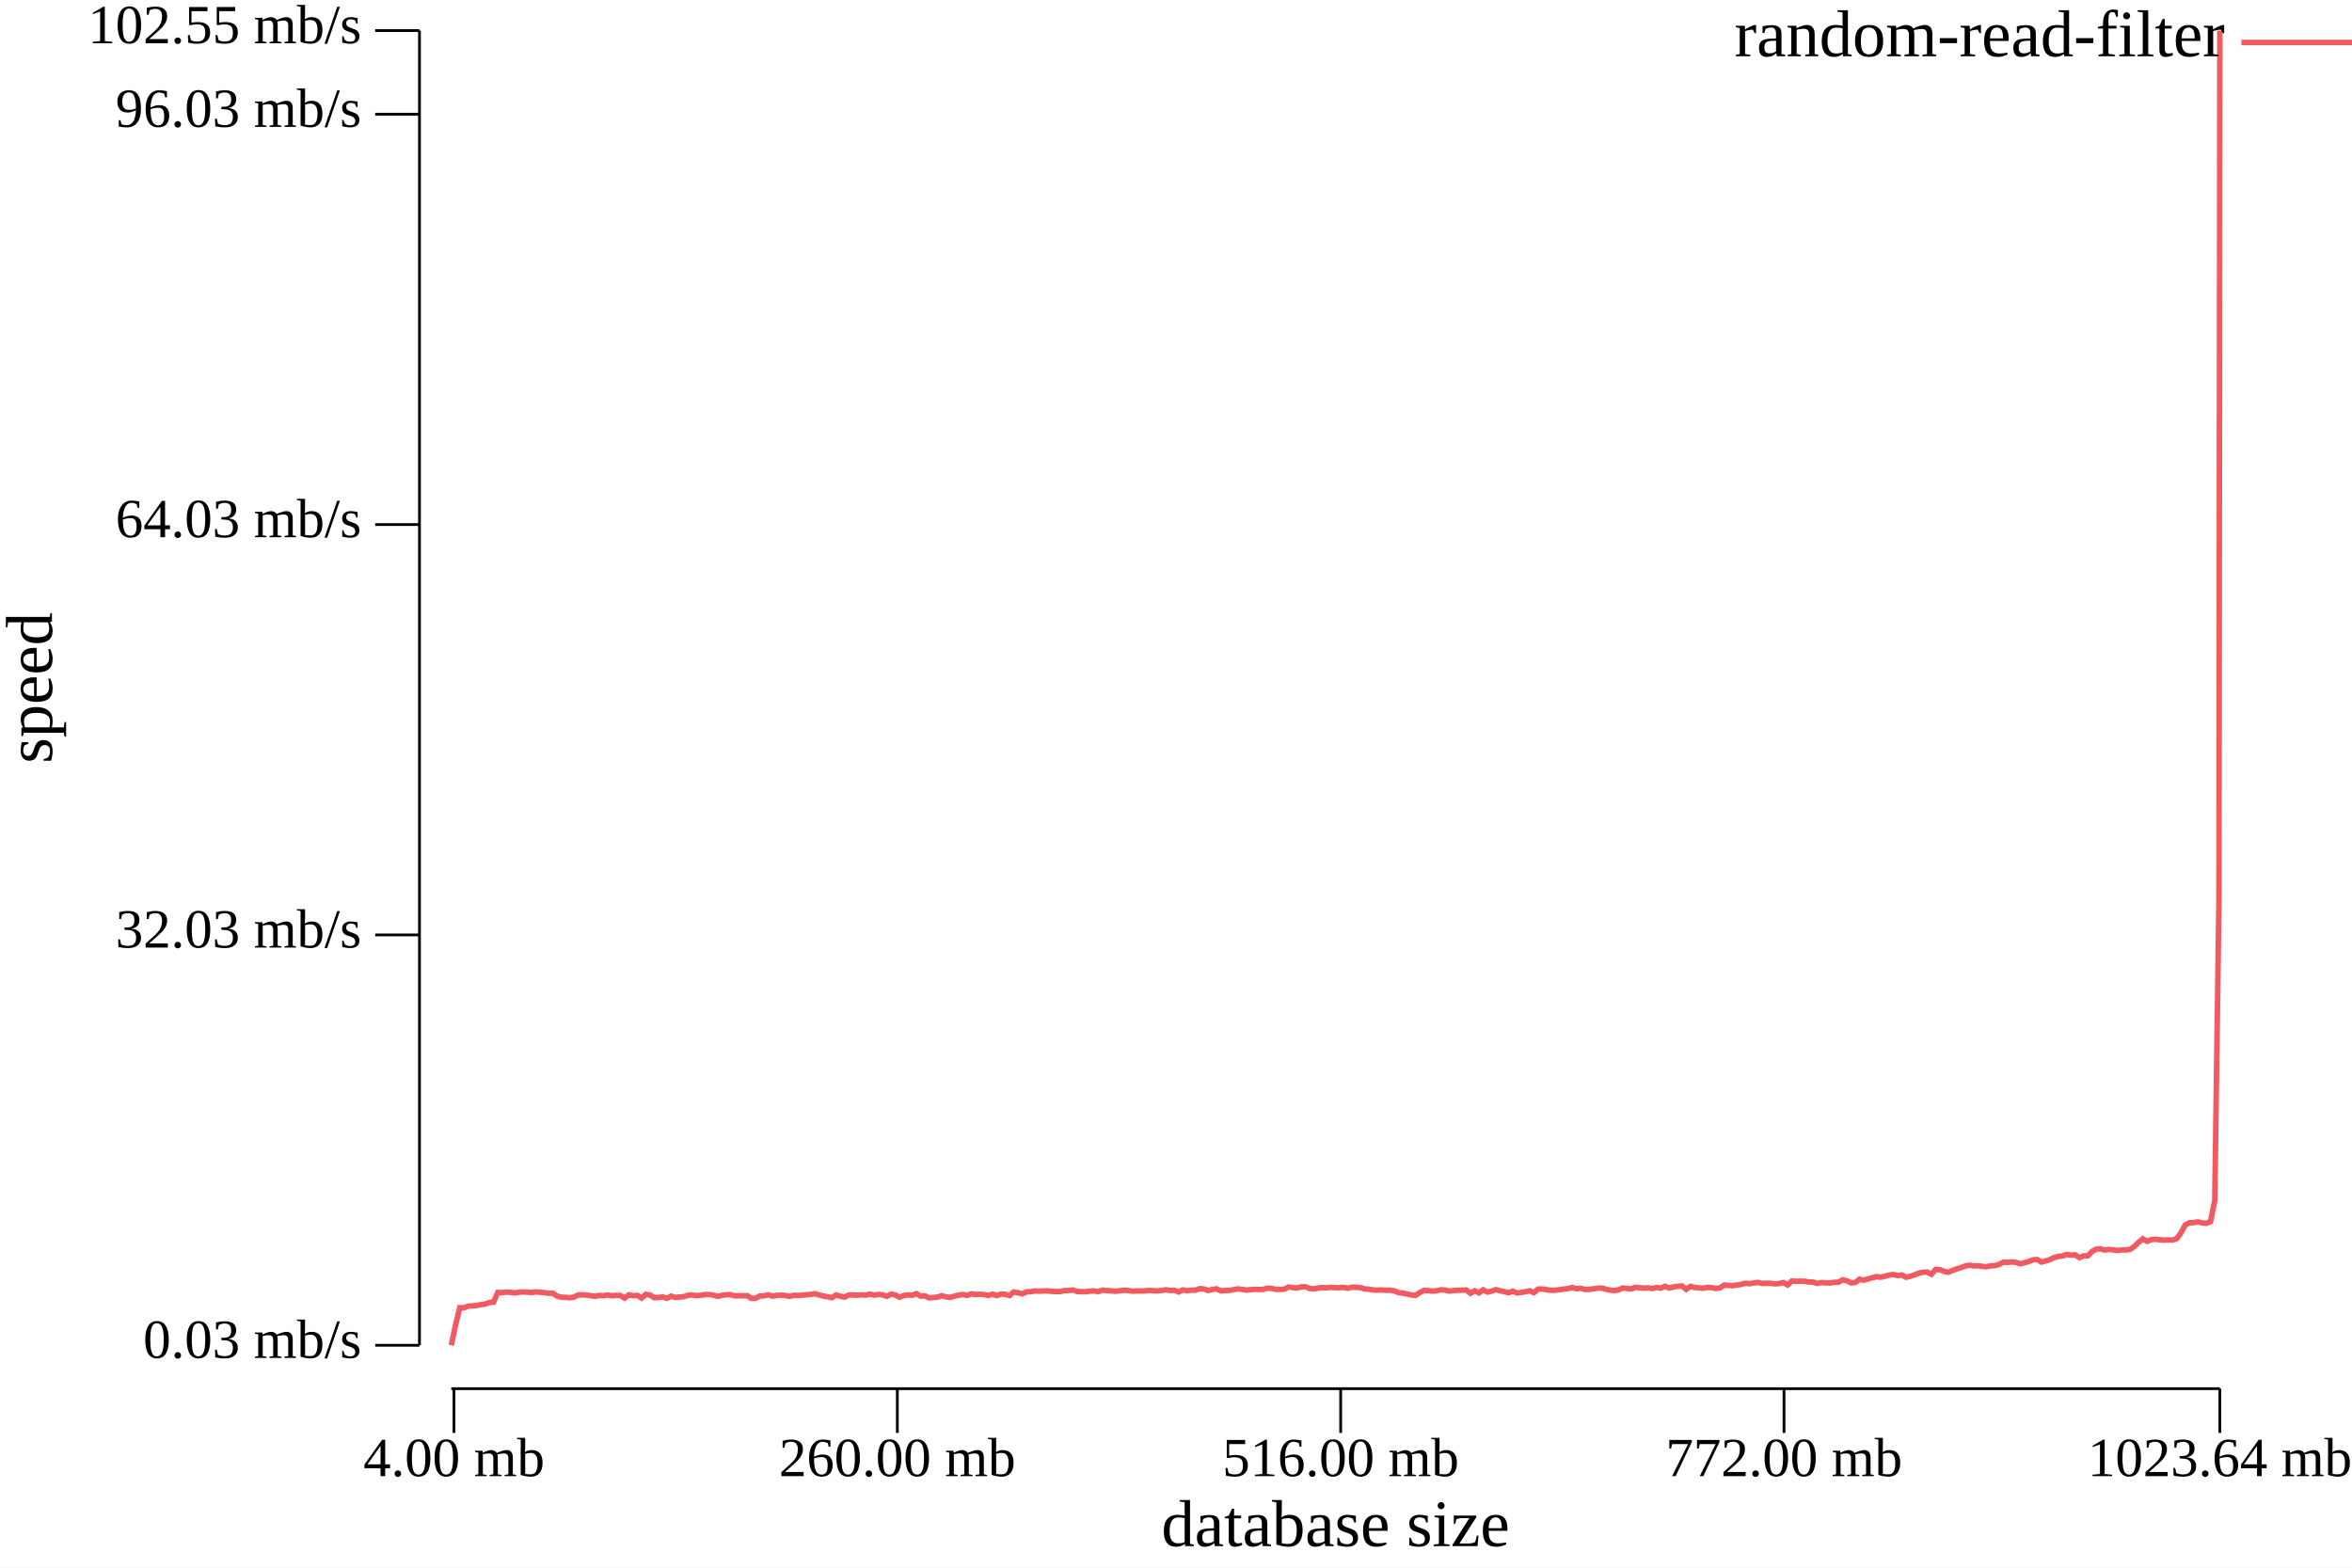
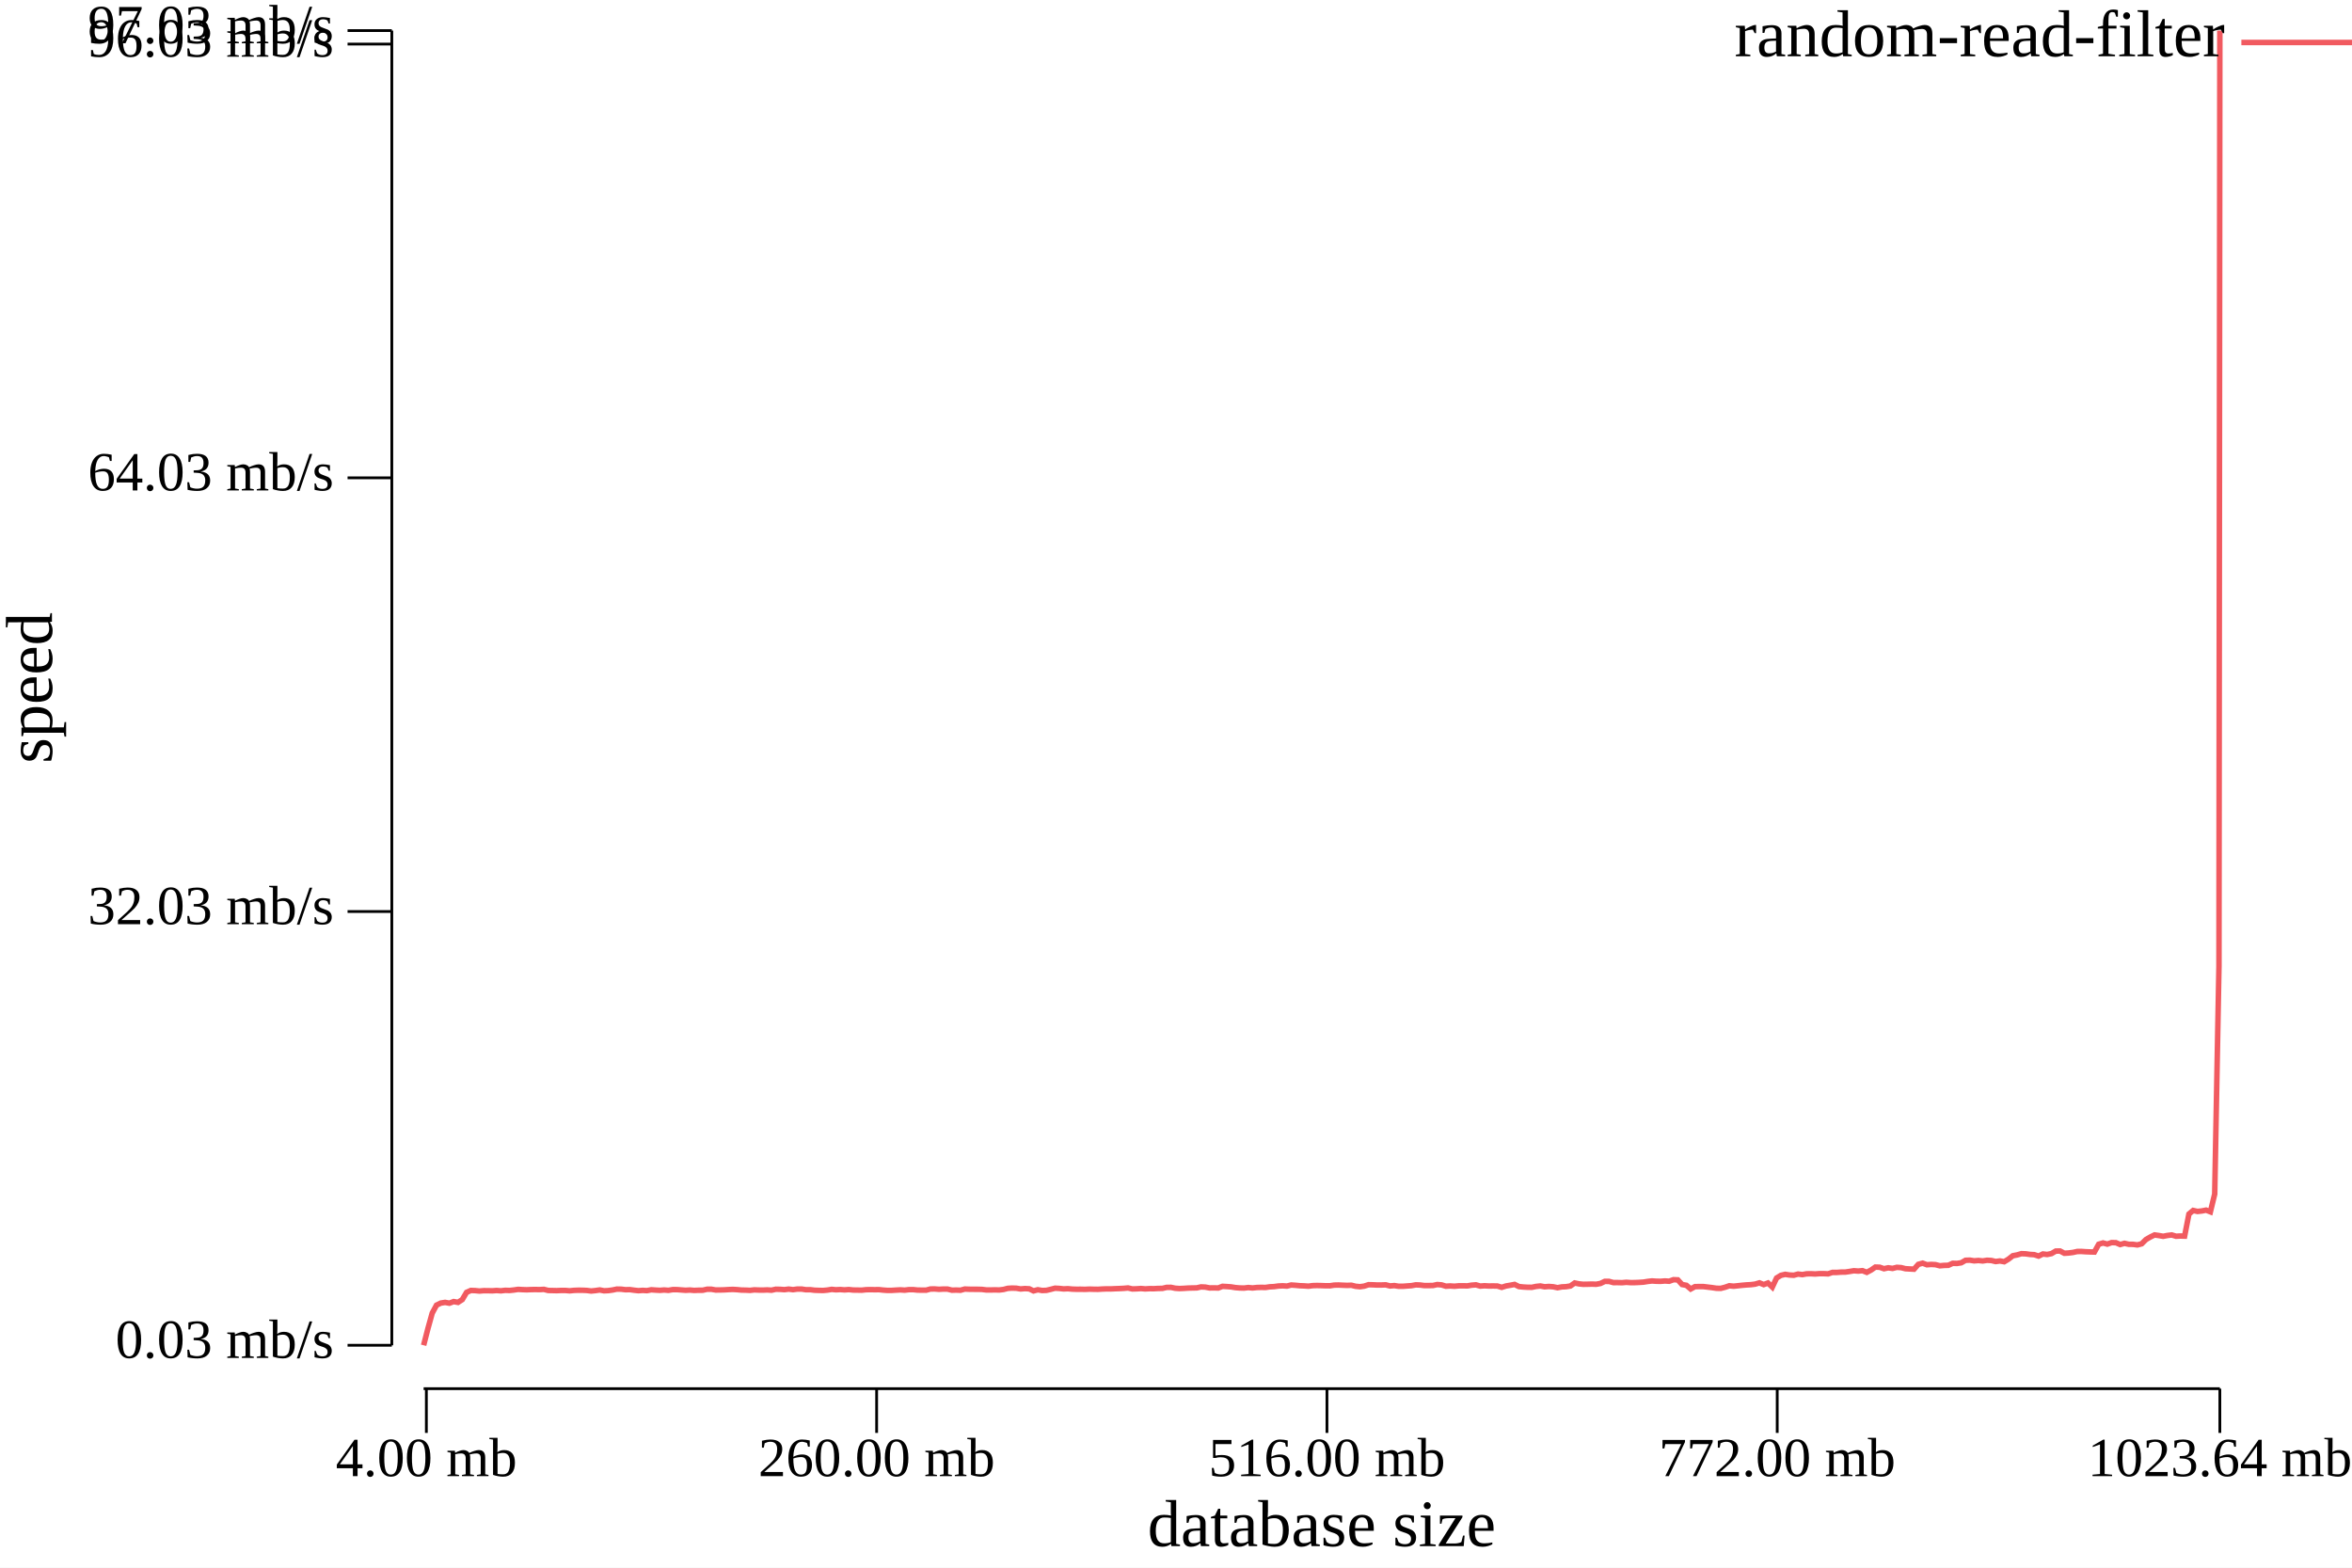
<svg xmlns="http://www.w3.org/2000/svg" width="425.2pt" height="283.46pt" viewBox="0 0 425.2 283.46">
  <g transform="scale(1, -1) translate(0, -283.46)">
    <path d="M0,0L425.2,0L425.2,283.46L0,283.46Z" style="fill:#FFFFFF" />
-     <text x="209.96" y="-3.902" transform="scale(1, -1)" style="font-family:Liberation Serif;font-variant:normal;font-weight:normal;font-style:normal;font-size:12px">database size</text>
-     <text x="65.682" y="-16.541" transform="scale(1, -1)" style="font-family:Liberation Serif;font-variant:normal;font-weight:normal;font-style:normal;font-size:10px">4.00 mb</text>
-     <text x="140.83" y="-16.541" transform="scale(1, -1)" style="font-family:Liberation Serif;font-variant:normal;font-weight:normal;font-style:normal;font-size:10px">260.00 mb</text>
-     <text x="220.98" y="-16.541" transform="scale(1, -1)" style="font-family:Liberation Serif;font-variant:normal;font-weight:normal;font-style:normal;font-size:10px">516.00 mb</text>
-     <text x="301.13" y="-16.541" transform="scale(1, -1)" style="font-family:Liberation Serif;font-variant:normal;font-weight:normal;font-style:normal;font-size:10px">772.00 mb</text>
+     <text x="207.46" y="-3.902" transform="scale(1, -1)" style="font-family:Liberation Serif;font-variant:normal;font-weight:normal;font-style:normal;font-size:12px">database size</text>
+     <text x="60.689" y="-16.541" transform="scale(1, -1)" style="font-family:Liberation Serif;font-variant:normal;font-weight:normal;font-style:normal;font-size:10px">4.00 mb</text>
+     <text x="137.09" y="-16.541" transform="scale(1, -1)" style="font-family:Liberation Serif;font-variant:normal;font-weight:normal;font-style:normal;font-size:10px">260.00 mb</text>
+     <text x="218.5" y="-16.541" transform="scale(1, -1)" style="font-family:Liberation Serif;font-variant:normal;font-weight:normal;font-style:normal;font-size:10px">516.00 mb</text>
+     <text x="299.9" y="-16.541" transform="scale(1, -1)" style="font-family:Liberation Serif;font-variant:normal;font-weight:normal;font-style:normal;font-size:10px">772.00 mb</text>
    <text x="377.42" y="-16.541" transform="scale(1, -1)" style="font-family:Liberation Serif;font-variant:normal;font-weight:normal;font-style:normal;font-size:10px">1023.64 mb</text>
-     <path d="M82.071,24.363L82.071,32.363" style="fill:none;stroke:#000000;stroke-width:0.5" />
-     <path d="M162.22,24.363L162.22,32.363" style="fill:none;stroke:#000000;stroke-width:0.5" />
-     <path d="M242.37,24.363L242.37,32.363" style="fill:none;stroke:#000000;stroke-width:0.5" />
-     <path d="M322.52,24.363L322.52,32.363" style="fill:none;stroke:#000000;stroke-width:0.5" />
+     <path d="M77.078,24.363L77.078,32.363" style="fill:none;stroke:#000000;stroke-width:0.5" />
+     <path d="M158.48,24.363L158.48,32.363" style="fill:none;stroke:#000000;stroke-width:0.5" />
+     <path d="M239.89,24.363L239.89,32.363" style="fill:none;stroke:#000000;stroke-width:0.5" />
+     <path d="M321.29,24.363L321.29,32.363" style="fill:none;stroke:#000000;stroke-width:0.5" />
    <path d="M401.31,24.363L401.31,32.363" style="fill:none;stroke:#000000;stroke-width:0.5" />
-     <path d="M81.583,32.363L401.31,32.363" style="fill:none;stroke:#000000;stroke-width:0.5" />
+     <path d="M76.583,32.363L401.31,32.363" style="fill:none;stroke:#000000;stroke-width:0.5" />
    <g transform="rotate(90)">
      <text x="145.41" y="9.387" transform="scale(1, -1)" style="font-family:Liberation Serif;font-variant:normal;font-weight:normal;font-style:normal;font-size:12px">speed</text>
    </g>
-     <text x="25.885" y="-37.924" transform="scale(1, -1)" style="font-family:Liberation Serif;font-variant:normal;font-weight:normal;font-style:normal;font-size:10px">0.03 mb/s</text>
-     <text x="20.885" y="-112.12" transform="scale(1, -1)" style="font-family:Liberation Serif;font-variant:normal;font-weight:normal;font-style:normal;font-size:10px">32.03 mb/s</text>
-     <text x="20.885" y="-186.32" transform="scale(1, -1)" style="font-family:Liberation Serif;font-variant:normal;font-weight:normal;font-style:normal;font-size:10px">64.03 mb/s</text>
-     <text x="20.885" y="-260.52" transform="scale(1, -1)" style="font-family:Liberation Serif;font-variant:normal;font-weight:normal;font-style:normal;font-size:10px">96.03 mb/s</text>
-     <text x="15.885" y="-275.64" transform="scale(1, -1)" style="font-family:Liberation Serif;font-variant:normal;font-weight:normal;font-style:normal;font-size:10px">102.55 mb/s</text>
-     <path d="M67.833,40.209L75.833,40.209" style="fill:none;stroke:#000000;stroke-width:0.5" />
-     <path d="M67.833,114.41L75.833,114.41" style="fill:none;stroke:#000000;stroke-width:0.5" />
-     <path d="M67.833,188.61L75.833,188.61" style="fill:none;stroke:#000000;stroke-width:0.5" />
-     <path d="M67.833,262.81L75.833,262.81" style="fill:none;stroke:#000000;stroke-width:0.5" />
-     <path d="M67.833,277.93L75.833,277.93" style="fill:none;stroke:#000000;stroke-width:0.5" />
-     <path d="M75.833,40.209L75.833,277.93" style="fill:none;stroke:#000000;stroke-width:0.5" />
-     <path d="M81.583,40.209L82.348,43.822L83.112,47.002L83.877,46.978L84.641,47.29L85.406,47.331L86.17,47.407L86.935,47.56L87.699,47.651L88.464,47.937L89.228,48.017L89.993,49.763L90.757,49.725L91.522,49.825L92.286,49.785L93.051,49.675L93.815,49.797L94.58,49.854L95.344,49.814L96.109,49.762L96.874,49.856L97.638,49.802L98.403,49.716L99.167,49.617L99.932,49.633L100.7,49.104L101.46,48.908L102.23,48.877L102.99,48.806L103.75,48.917L104.52,49.303L105.28,49.339L106.05,49.276L106.81,49.177L107.58,49.062L108.34,49.219L109.11,49.169L109.87,49.308L110.63,49.158L111.4,49.24L112.16,49.197L112.93,48.756L113.69,49.324L114.46,49.168L115.22,49.228L115.99,48.748L116.75,49.416L117.52,49.299L118.28,48.808L119.04,48.85L119.81,48.944L120.57,48.699L121.34,49.093L122.1,48.846L122.87,48.943L123.63,48.999L124.4,49.258L125.16,49.289L125.93,49.191L126.69,49.244L127.45,49.379L128.22,49.384L128.98,49.259L129.75,49.049L130.51,49.25L131.28,49.341L132.04,49.364L132.81,49.147L133.57,49.163L134.34,49.167L135.1,49.163L135.86,48.683L136.63,48.722L137.39,49.133L138.16,49.159L138.92,49.333L139.69,49.09L140.45,49.234L141.22,49.267L141.98,49.206L142.75,49.047L143.51,49.245L144.27,49.207L145.04,49.27L145.8,49.352L146.57,49.391L147.33,49.54L148.1,49.302L148.86,49.113L149.63,48.983L150.39,48.819L151.15,49.303L151.92,49.073L152.68,48.917L153.45,49.309L154.21,49.301L154.98,49.267L155.74,49.331L156.51,49.283L157.27,49.462L158.04,49.286L158.8,49.397L159.56,49.34L160.33,49.063L161.09,49.451L161.86,49.32L162.62,48.9L163.39,49.209L164.15,49.318L164.92,49.255L165.68,49.54L166.45,49.096L167.21,49.146L167.97,48.768L168.74,48.851L169.5,48.918L170.27,49.172L171.03,48.957L171.8,48.872L172.56,49.095L173.33,49.28L174.09,49.39L174.86,49.226L175.62,49.516L176.38,49.38L177.15,49.439L177.91,49.363L178.68,49.217L179.44,49.46L180.21,49.201L180.97,49.482L181.74,49.426L182.5,49.203L183.26,49.844L184.03,49.709L184.79,49.502L185.56,49.861L186.32,49.9L187.09,50.028L187.85,49.989L188.62,50.031L189.38,50.05L190.15,49.958L190.91,49.919L191.67,49.93L192.44,50.103L193.2,50.113L193.97,50.209L194.73,49.934L195.5,49.912L196.26,49.886L197.03,49.999L197.79,50.044L198.56,49.901L199.32,50.182L200.08,50.11L200.85,50.037L201.61,49.983L202.38,50.055L203.14,50.167L203.91,50.118L204.67,50.001L205.44,50.025L206.2,50.028L206.97,50.033L207.73,50.137L208.49,50.074L209.26,50.039L210.02,50.124L210.79,50.241L211.55,50.106L212.32,50.15L213.08,49.854L213.85,50.223L214.61,50.074L215.38,50.176L216.14,50.18L216.9,50.451L217.67,50.383L218.43,50.113L219.2,50.309L219.96,50.405L220.73,50.04L221.49,50.115L222.26,50.13L223.02,50.27L223.78,50.403L224.55,50.321L225.31,50.18L226.08,50.271L226.84,50.319L227.61,50.293L228.37,50.316L229.14,50.534L229.9,50.487L230.67,50.306L231.43,50.308L232.19,50.358L232.96,50.754L233.72,50.638L234.49,50.565L235.25,50.765L236.02,50.783L236.78,50.467L237.55,50.412L238.31,50.572L239.08,50.645L239.84,50.606L240.6,50.69L241.37,50.629L242.13,50.619L242.9,50.688L243.66,50.516L244.43,50.722L245.19,50.695L245.96,50.641L246.72,50.387L247.49,50.35L248.25,50.208L249.01,50.185L249.78,50.209L250.54,50.147L251.31,50.169L252.07,50.043L252.84,49.715L253.6,49.64L254.37,49.48L255.13,49.306L255.89,49.23L256.66,49.737L257.42,50.122L258.19,50.093L258.95,50.005L259.72,50.061L260.48,50.223L261.25,50.199L262.01,50L262.78,50.107L263.54,50.145L264.3,50.164L265.07,50.203L265.83,49.613L266.6,50.066L267.36,49.675L268.13,50.23L268.89,49.838L269.66,49.996L270.42,50.277L271.19,50.054L271.95,49.899L272.71,49.717L273.48,50L274.24,49.66L275.01,49.769L275.77,49.884L276.54,50.057L277.3,49.724L278.07,50.377L278.83,50.378L279.6,50.259L280.36,50.165L281.12,50.155L281.89,50.251L282.65,50.366L283.42,50.442L284.18,50.661L284.95,50.437L285.71,50.517L286.48,50.307L287.24,50.312L288,50.412L288.77,50.53L289.53,50.558L290.3,50.341L291.06,50.186L291.83,50.101L292.59,50.232L293.36,50.554L294.12,50.488L294.89,50.394L295.65,50.692L296.41,50.611L297.18,50.556L297.94,50.583L298.71,50.471L299.47,50.65L300.24,50.536L301,50.875L301.77,50.562L302.53,50.765L303.3,50.856L304.06,50.935L304.82,50.312L305.59,50.861L306.35,50.669L307.12,50.597L307.88,50.518L308.65,50.665L309.41,50.642L310.18,50.476L310.94,50.586L311.71,51.093L312.47,51.032L313.23,50.986L314,51.091L314.76,51.223L315.53,51.42L316.29,51.344L317.06,51.486L317.82,51.569L318.59,51.391L319.35,51.42L320.12,51.412L320.88,51.314L321.64,51.366L322.41,51.556L323.17,51.121L323.94,51.841L324.7,51.781L325.47,51.801L326.23,51.792L327,51.642L327.76,51.632L328.52,51.402L329.29,51.563L330.05,51.494L330.82,51.477L331.58,51.593L332.35,51.609L333.11,52.035L333.88,51.875L334.64,51.493L335.41,51.558L336.17,52.152L336.93,51.982L337.7,52.2L338.46,52.407L339.23,52.619L339.99,52.514L340.76,52.681L341.52,52.901L342.29,53.001L343.05,52.807L343.82,52.921L344.58,52.507L345.34,52.682L346.11,52.94L346.87,53.248L347.64,53.415L348.4,53.437L349.17,53.049L349.93,53.926L350.7,53.877L351.46,53.568L352.23,53.411L352.99,53.748L353.75,54.026L354.52,54.257L355.28,54.546L356.05,54.687L356.81,54.551L357.58,54.59L358.34,54.47L359.11,54.409L359.87,54.579L360.63,54.617L361.4,54.824L362.16,55.225L362.93,55.202L363.69,55.286L364.46,55.195L365.22,54.947L365.99,55.124L366.75,55.349L367.52,55.661L368.28,55.713L369.04,55.261L369.81,55.461L370.57,55.696L371.34,56.066L372.1,56.268L372.87,56.355L373.63,56.637L374.4,56.514L375.16,56.562L375.93,56.054L376.69,56.372L377.45,56.39L378.22,57.186L378.98,57.587L379.75,57.647L380.51,57.421L381.28,57.538L382.04,57.464L382.81,57.343L383.57,57.458L384.34,57.446L385.1,57.55L385.86,58.087L386.63,58.831L387.39,59.453L388.16,59.01L388.92,59.303L389.69,59.37L390.45,59.28L391.22,59.218L391.98,59.254L392.75,59.23L393.51,59.5L394.27,60.516L395.04,61.948L395.8,62.352L396.57,62.393L397.33,62.52L398.1,62.337L398.86,62.259L399.63,62.592L400.39,66.384L401.15,120.7L401.31,277.93" style="fill:none;stroke:#F15A60" />
+     <text x="20.885" y="-37.926" transform="scale(1, -1)" style="font-family:Liberation Serif;font-variant:normal;font-weight:normal;font-style:normal;font-size:10px">0.03 mb/s</text>
+     <text x="15.885" y="-116.35" transform="scale(1, -1)" style="font-family:Liberation Serif;font-variant:normal;font-weight:normal;font-style:normal;font-size:10px">32.03 mb/s</text>
+     <text x="15.885" y="-194.78" transform="scale(1, -1)" style="font-family:Liberation Serif;font-variant:normal;font-weight:normal;font-style:normal;font-size:10px">64.03 mb/s</text>
+     <text x="15.885" y="-273.21" transform="scale(1, -1)" style="font-family:Liberation Serif;font-variant:normal;font-weight:normal;font-style:normal;font-size:10px">96.03 mb/s</text>
+     <text x="15.885" y="-275.64" transform="scale(1, -1)" style="font-family:Liberation Serif;font-variant:normal;font-weight:normal;font-style:normal;font-size:10px">97.03 mb/s</text>
+     <path d="M62.833,40.211L70.833,40.211" style="fill:none;stroke:#000000;stroke-width:0.5" />
+     <path d="M62.833,118.64L70.833,118.64" style="fill:none;stroke:#000000;stroke-width:0.5" />
+     <path d="M62.833,197.06L70.833,197.06" style="fill:none;stroke:#000000;stroke-width:0.5" />
+     <path d="M62.833,275.49L70.833,275.49" style="fill:none;stroke:#000000;stroke-width:0.5" />
+     <path d="M62.833,277.93L70.833,277.93" style="fill:none;stroke:#000000;stroke-width:0.5" />
+     <path d="M70.833,40.209L70.833,277.93" style="fill:none;stroke:#000000;stroke-width:0.5" />
+     <path d="M76.583,40.209L77.359,43.223L78.136,46.023L78.912,47.462L79.689,47.841L80.465,47.962L81.242,47.82L82.018,48.109L82.795,47.965L83.571,48.469L84.348,49.778L85.124,50.123L85.901,50.095L86.677,50.016L87.454,50.082L88.23,50.078L89.007,50.058L89.783,50.115L90.56,50.056L91.336,50.146L92.113,50.12L92.889,50.201L93.666,50.316L94.442,50.273L95.219,50.246L95.995,50.279L96.772,50.293L97.548,50.276L98.324,50.32L99.101,50.12L99.877,50.107L100.65,50.089L101.43,50.123L102.21,50.123L102.98,50.055L103.76,50.135L104.54,50.163L105.31,50.158L106.09,50.123L106.87,50.021L107.64,50.099L108.42,50.211L109.2,50.06L109.97,50.096L110.75,50.204L111.52,50.367L112.3,50.351L113.08,50.257L113.85,50.274L114.63,50.167L115.41,50.081L116.18,50.135L116.96,50.09L117.74,50.242L118.51,50.187L119.29,50.144L120.07,50.204L120.84,50.143L121.62,50.274L122.4,50.273L123.17,50.212L123.95,50.155L124.72,50.196L125.5,50.129L126.28,50.162L127.05,50.163L127.83,50.342L128.61,50.342L129.38,50.206L130.16,50.212L130.94,50.233L131.71,50.281L132.49,50.311L133.27,50.266L134.04,50.192L134.82,50.178L135.6,50.139L136.37,50.228L137.15,50.196L137.93,50.185L138.7,50.221L139.48,50.168L140.25,50.343L141.03,50.325L141.81,50.269L142.58,50.365L143.36,50.265L144.14,50.373L144.91,50.373L145.69,50.256L146.47,50.262L147.24,50.165L148.02,50.136L148.8,50.118L149.57,50.188L150.35,50.316L151.13,50.246L151.9,50.285L152.68,50.226L153.45,50.282L154.23,50.198L155.01,50.187L155.78,50.172L156.56,50.257L157.34,50.275L158.11,50.259L158.89,50.269L159.67,50.186L160.44,50.131L161.22,50.137L162,50.186L162.77,50.227L163.55,50.175L164.33,50.271L165.1,50.272L165.88,50.189L166.65,50.179L167.43,50.174L168.21,50.383L168.98,50.393L169.76,50.33L170.54,50.374L171.31,50.366L172.09,50.17L172.87,50.192L173.64,50.161L174.42,50.376L175.2,50.343L175.97,50.333L176.75,50.332L177.53,50.311L178.3,50.213L179.08,50.21L179.86,50.229L180.63,50.207L181.41,50.299L182.18,50.5L182.96,50.549L183.74,50.524L184.51,50.394L185.29,50.459L186.07,50.417L186.84,50.043L187.62,50.247L188.4,50.114L189.17,50.141L189.95,50.324L190.73,50.528L191.5,50.489L192.28,50.401L193.06,50.438L193.83,50.365L194.61,50.339L195.38,50.343L196.16,50.322L196.94,50.363L197.71,50.341L198.49,50.329L199.27,50.378L200.04,50.407L200.82,50.4L201.6,50.438L202.37,50.465L203.15,50.503L203.93,50.573L204.7,50.396L205.48,50.418L206.26,50.469L207.03,50.404L207.81,50.449L208.58,50.441L209.36,50.484L210.14,50.497L210.91,50.677L211.69,50.682L212.47,50.519L213.24,50.468L214.02,50.5L214.8,50.555L215.57,50.573L216.35,50.588L217.13,50.764L217.9,50.729L218.68,50.578L219.46,50.591L220.23,50.567L221.01,50.866L221.79,50.824L222.56,50.766L223.34,50.638L224.11,50.575L224.89,50.555L225.67,50.647L226.44,50.573L227.22,50.657L228,50.679L228.77,50.663L229.55,50.779L230.33,50.817L231.1,50.922L231.88,50.961L232.66,50.913L233.43,51.106L234.21,51.052L234.99,50.978L235.76,50.949L236.54,50.894L237.31,50.996L238.09,51.017L238.87,50.999L239.64,50.97L240.42,50.967L241.2,51.086L241.97,51.104L242.75,51.068L243.53,51.037L244.3,51.065L245.08,50.873L245.86,50.799L246.63,50.906L247.41,51.161L248.19,51.144L248.96,51.105L249.74,51.109L250.51,51.137L251.29,50.937L252.07,51.002L252.84,50.879L253.62,50.879L254.4,50.936L255.17,50.989L255.95,51.134L256.73,51.105L257.5,51.004L258.28,51.008L259.06,51.019L259.83,51.19L260.61,51.129L261.39,50.891L262.16,50.936L262.94,50.887L263.72,50.957L264.49,50.965L265.27,50.946L266.04,51.077L266.82,51.136L267.6,50.912L268.37,50.969L269.15,50.926L269.93,50.936L270.7,50.922L271.48,50.685L272.26,50.931L273.03,51.063L273.81,51.212L274.59,50.826L275.36,50.747L276.14,50.703L276.92,50.69L277.69,50.849L278.47,50.93L279.24,50.786L280.02,50.842L280.8,50.784L281.57,50.619L282.35,50.765L283.13,50.803L283.9,50.928L284.68,51.474L285.46,51.313L286.23,51.235L287.01,51.248L287.79,51.271L288.56,51.241L289.34,51.388L290.12,51.763L290.89,51.759L291.67,51.544L292.44,51.547L293.22,51.525L294,51.595L294.77,51.541L295.55,51.544L296.33,51.579L297.1,51.628L297.88,51.754L298.66,51.841L299.43,51.788L300.21,51.775L300.99,51.838L301.76,51.788L302.54,52.067L303.32,52.035L304.09,51.194L304.87,51.052L305.65,50.391L306.42,50.808L307.2,50.826L307.97,50.82L308.75,50.727L309.53,50.634L310.3,50.518L311.08,50.501L311.86,50.701L312.63,50.968L313.41,50.893L314.19,50.974L314.96,51.058L315.74,51.126L316.52,51.169L317.29,51.265L318.07,51.497L318.85,51.182L319.62,51.47L320.4,50.727L321.17,52.369L321.95,52.851L322.73,53.035L323.5,52.917L324.28,52.872L325.06,53.084L325.83,52.988L326.61,53.128L327.39,53.141L328.16,53.1L328.94,53.164L329.72,53.159L330.49,53.124L331.27,53.383L332.05,53.38L332.82,53.438L333.6,53.445L334.37,53.557L335.15,53.685L335.93,53.626L336.7,53.7L337.48,53.4L338.26,53.812L339.03,54.349L339.81,54.32L340.59,54.052L341.36,54.218L342.14,54.107L342.92,54.302L343.69,54.25L344.47,54.052L345.25,54.009L346.02,53.966L346.8,54.843L347.58,55.055L348.35,54.769L349.13,54.828L349.9,54.787L350.68,54.583L351.46,54.65L352.23,54.672L353.01,55.031L353.79,55.007L354.56,55.128L355.34,55.576L356.12,55.601L356.89,55.477L357.67,55.538L358.45,55.459L359.22,55.581L360,55.538L360.78,55.352L361.55,55.455L362.33,55.316L363.1,55.784L363.88,56.398L364.66,56.547L365.43,56.771L366.21,56.744L366.99,56.636L367.76,56.592L368.54,56.336L369.32,56.715L370.09,56.625L370.87,56.787L371.65,57.243L372.42,57.254L373.2,56.847L373.98,56.897L374.75,56.995L375.53,57.168L376.3,57.173L377.08,57.121L377.86,57.09L378.63,57.07L379.41,58.477L380.19,58.711L380.96,58.502L381.74,58.777L382.52,58.758L383.29,58.427L384.07,58.645L384.85,58.469L385.62,58.46L386.4,58.356L387.18,58.562L387.95,59.327L388.73,59.782L389.51,60.161L390.28,60.051L391.06,59.915L391.83,60.062L392.61,60.158L393.39,59.925L394.16,59.966L394.94,59.945L395.72,63.943L396.49,64.585L397.27,64.409L398.05,64.496L398.82,64.647L399.6,64.343L400.38,67.562L401.15,108.75L401.31,277.93" style="fill:none;stroke:#F15A60" />
    <path d="M405.2,275.78L425.2,275.78" style="fill:none;stroke:#F15A60" />
    <text x="313.58" y="-273.29" transform="scale(1, -1)" style="font-family:Liberation Serif;font-variant:normal;font-weight:normal;font-style:normal;font-size:12px">random-read-filter</text>
  </g>
</svg>
